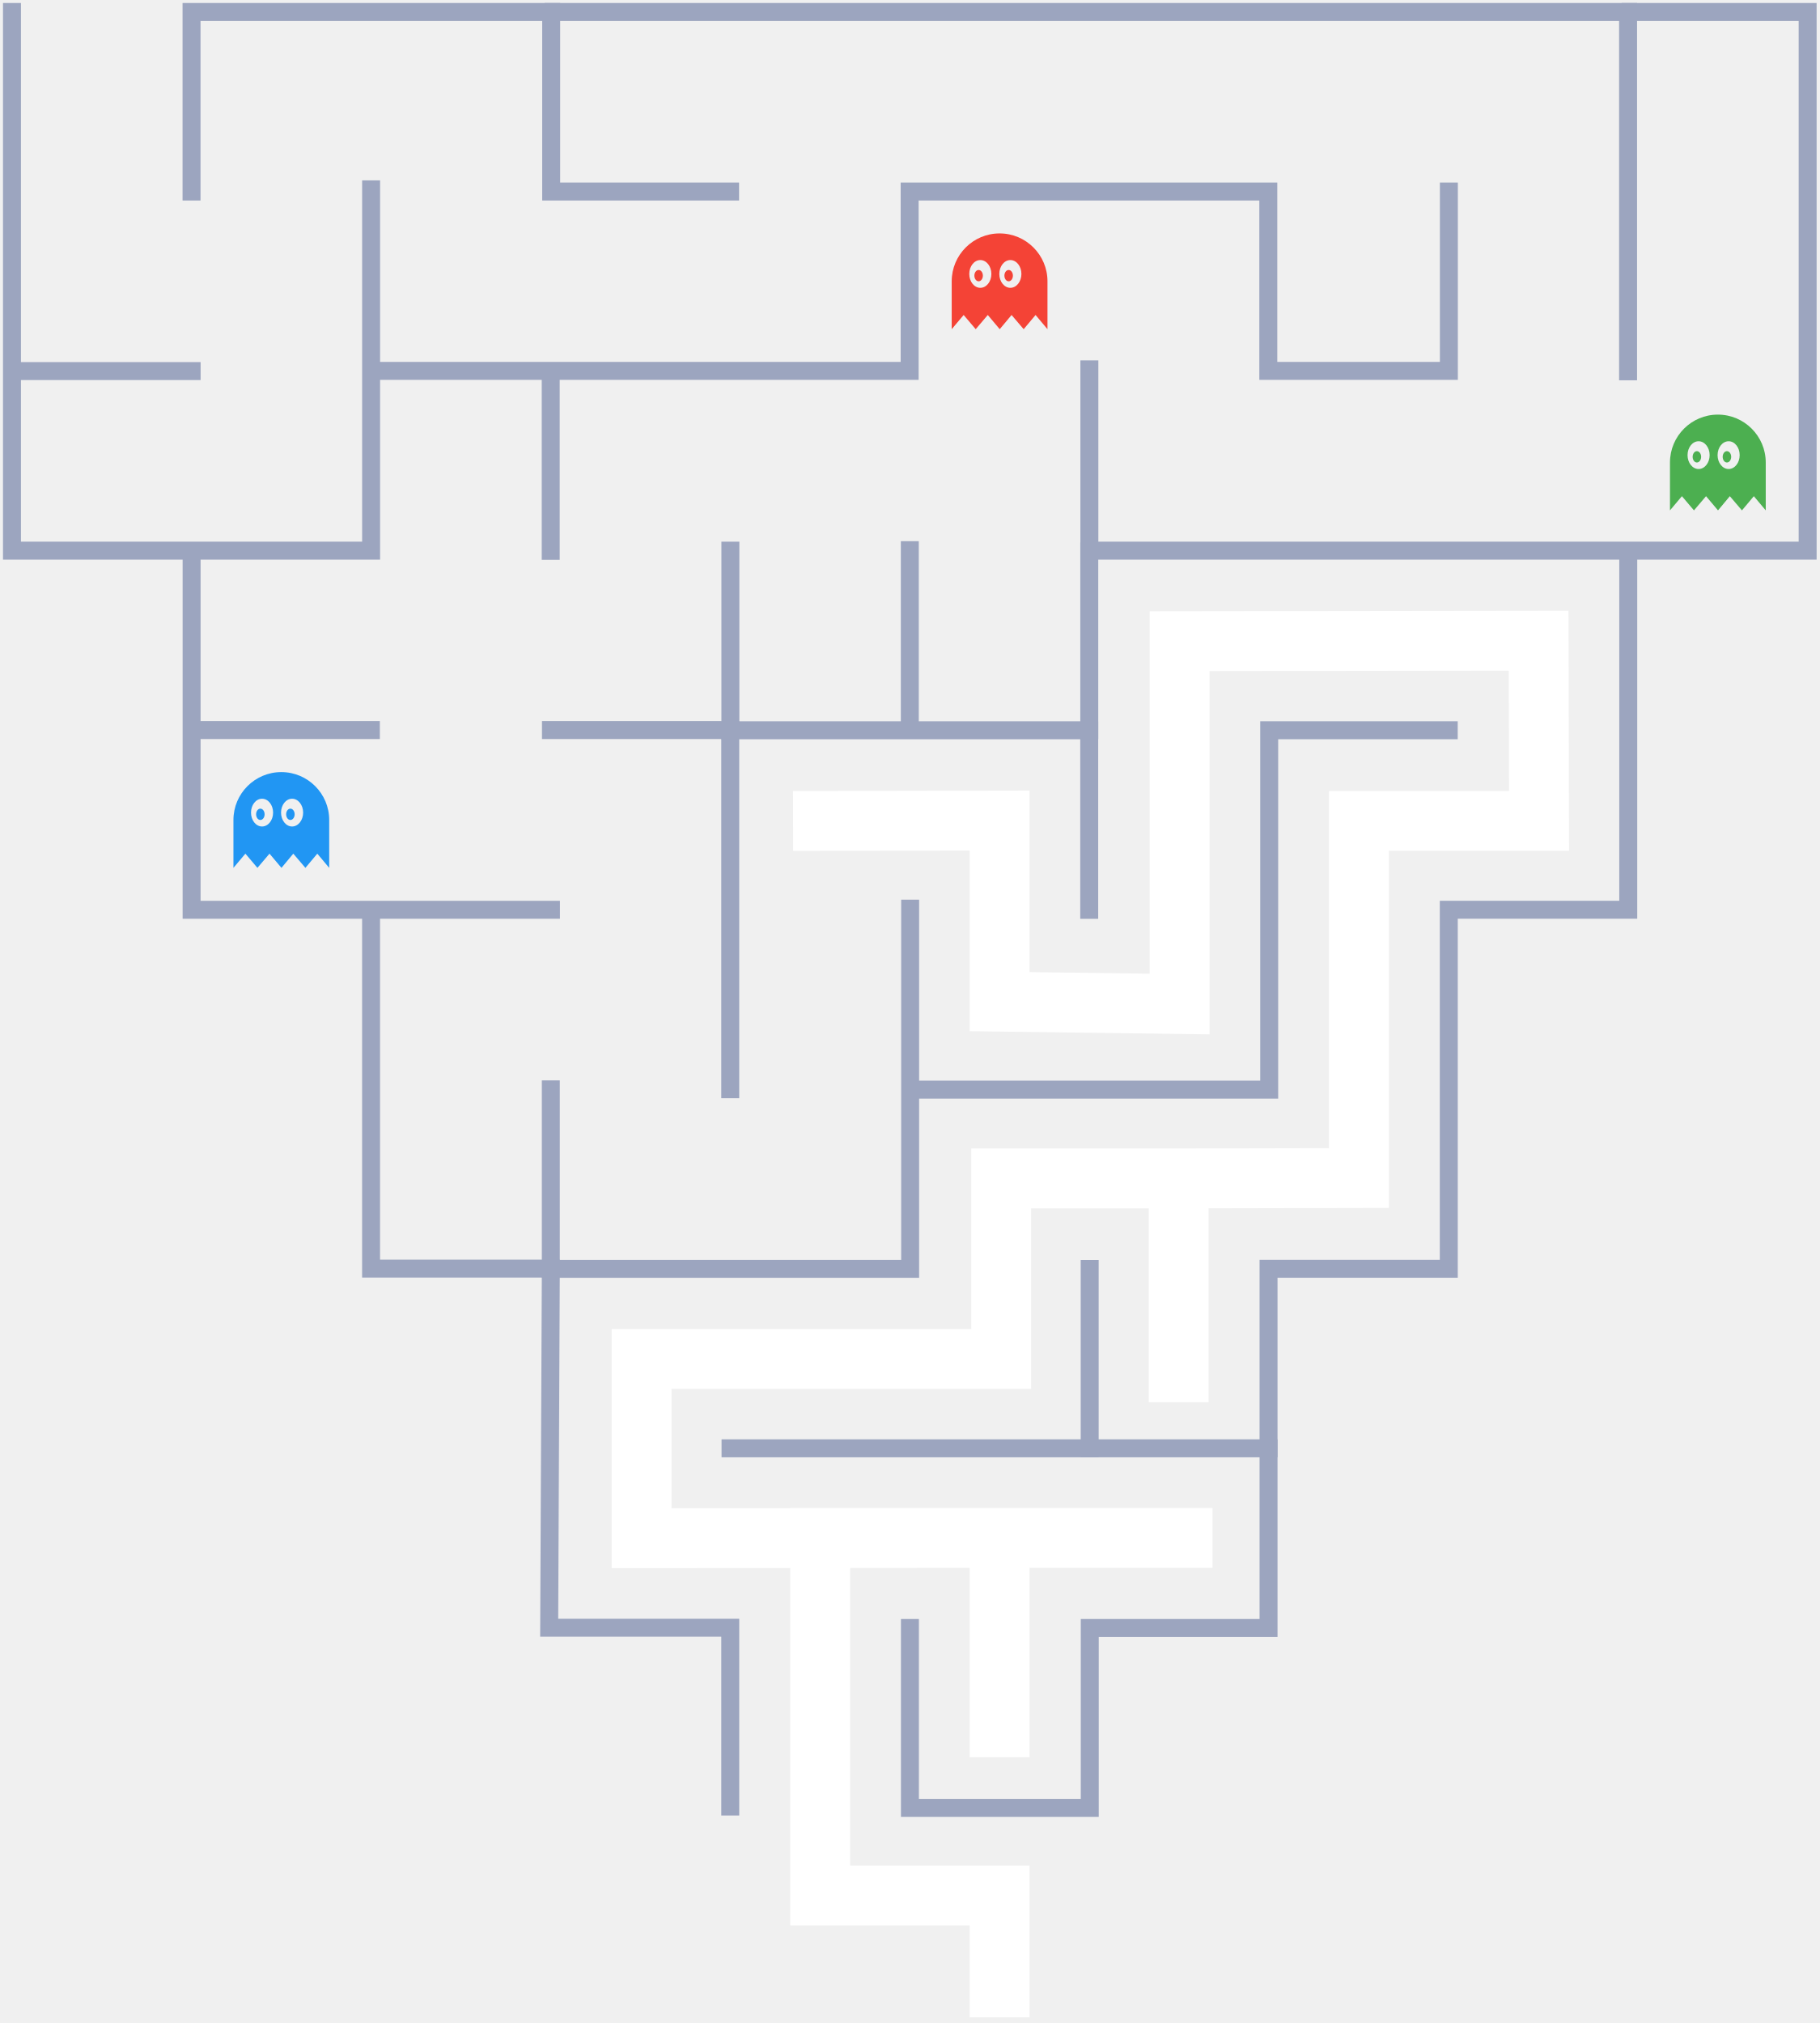
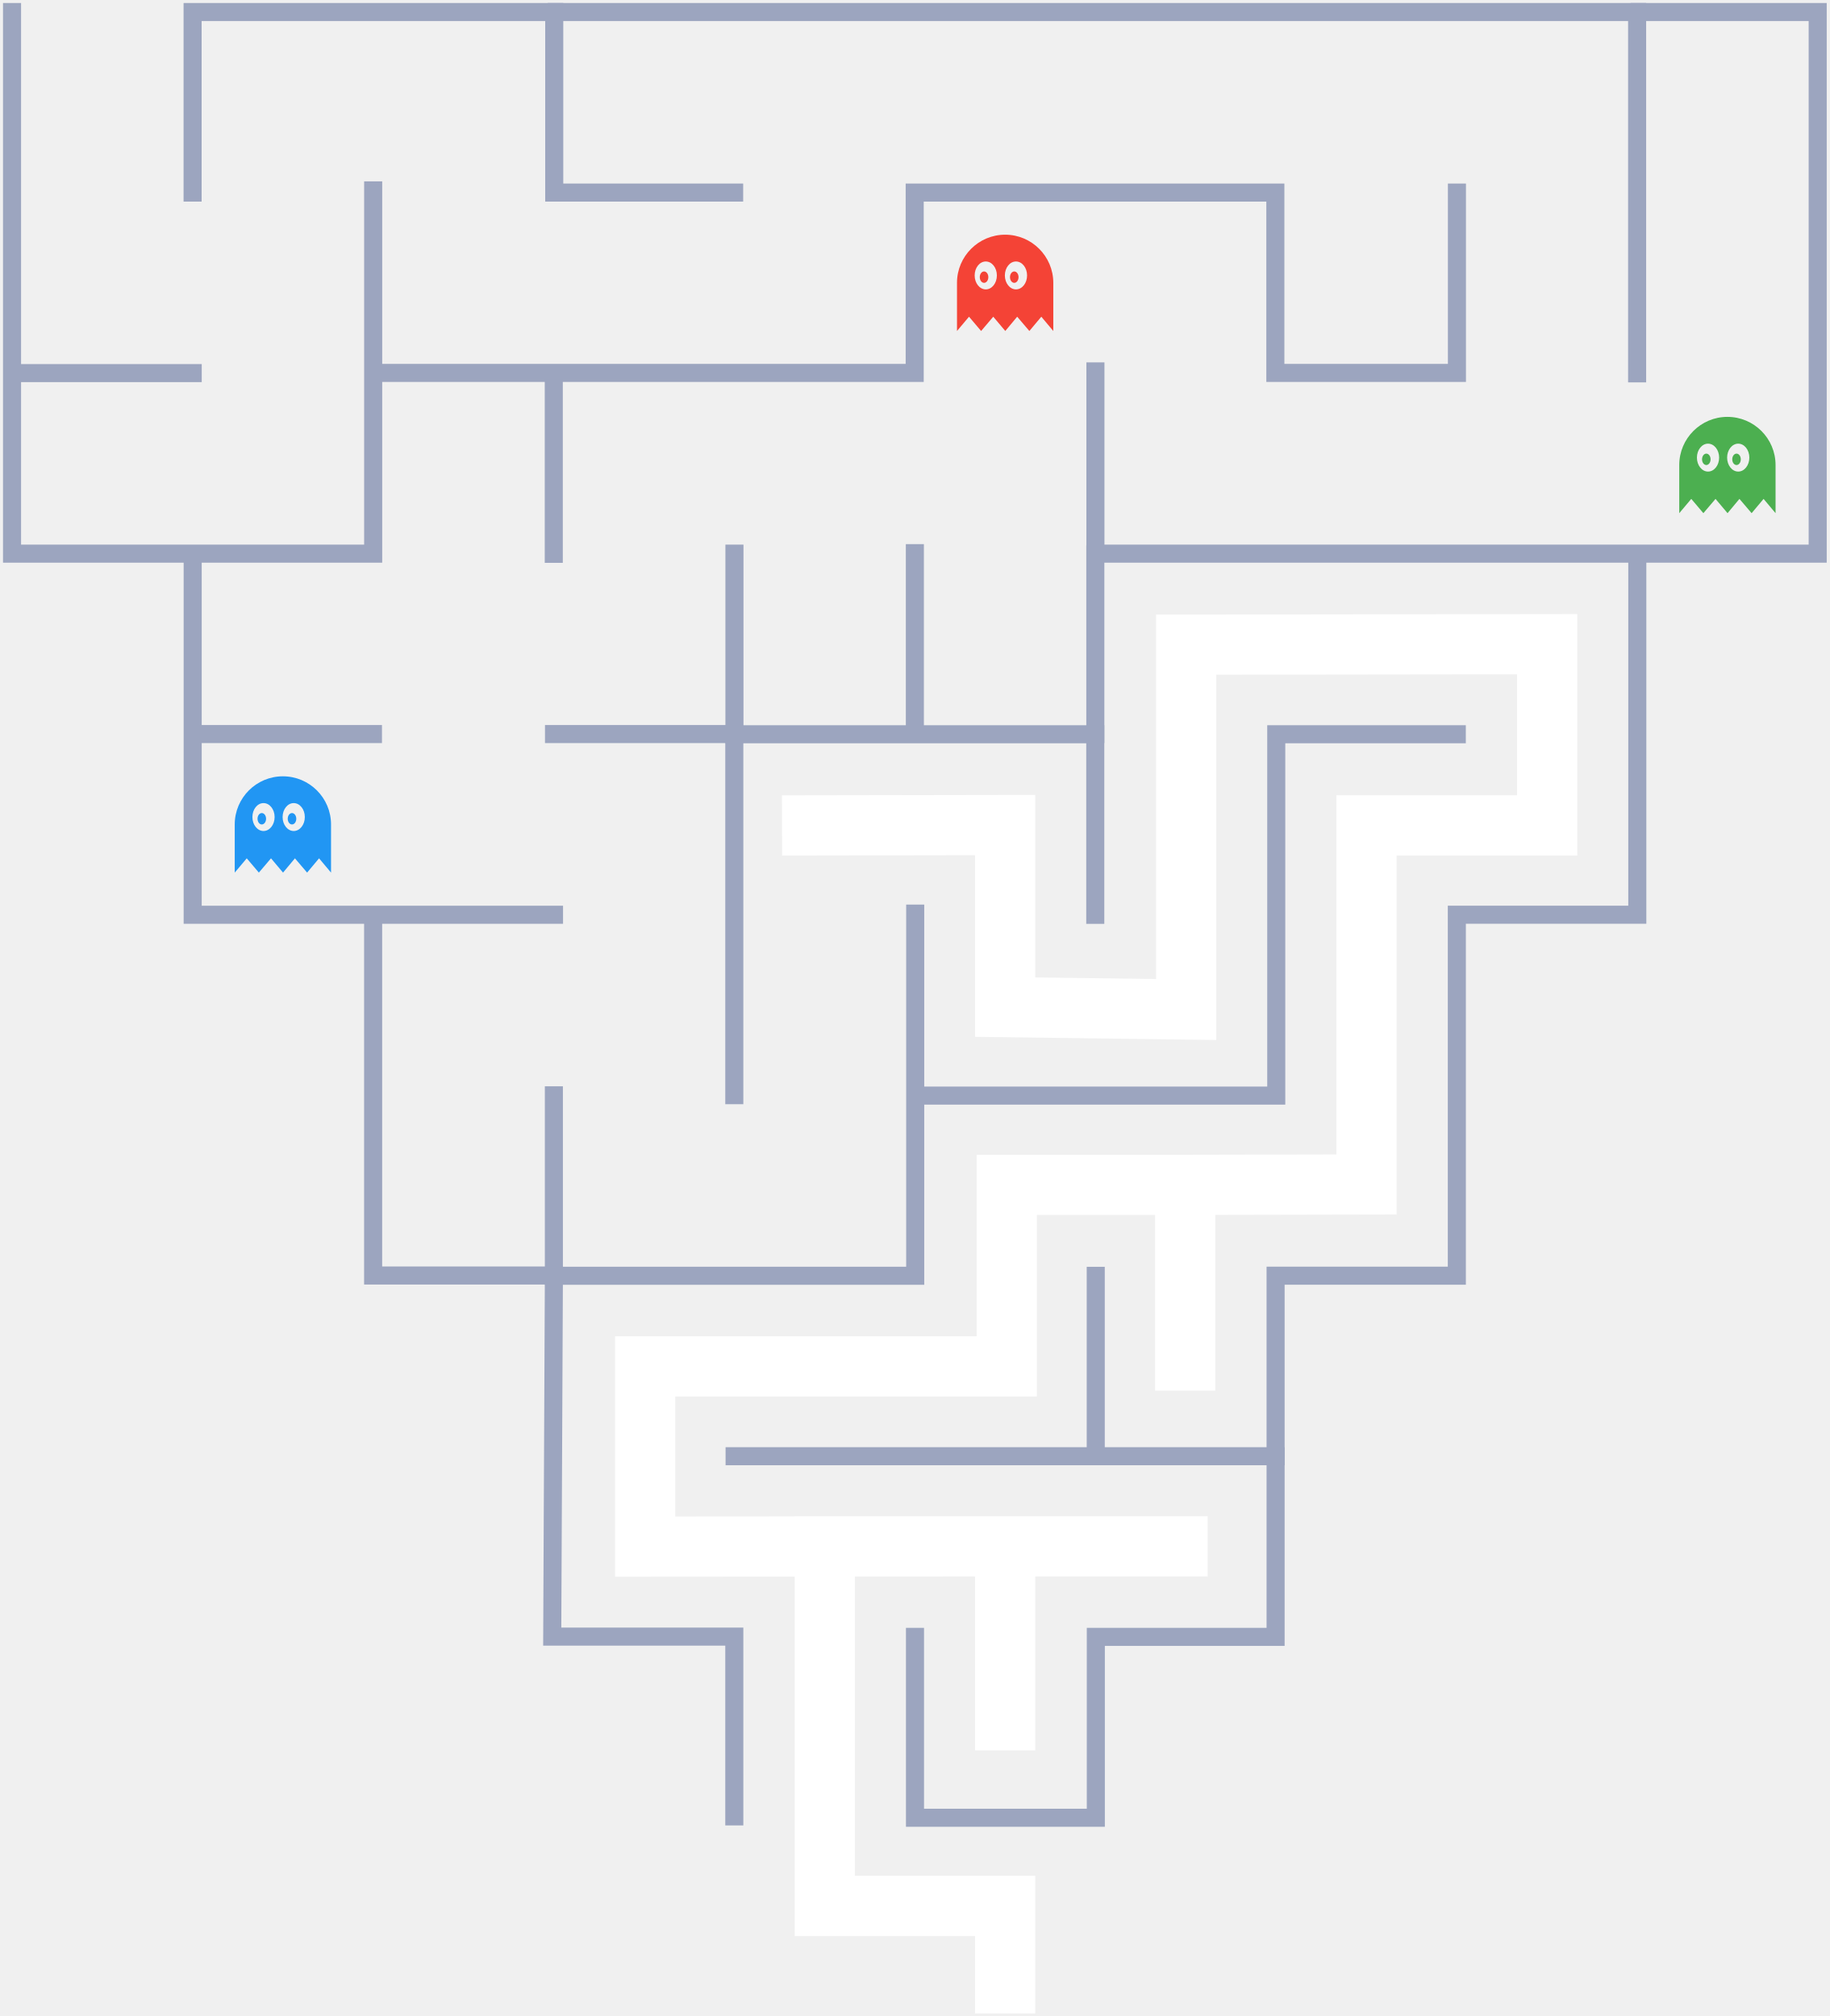
- <svg xmlns="http://www.w3.org/2000/svg" width="304px" height="338px" viewBox="0 0 304 338" version="1.1">
+ <svg xmlns="http://www.w3.org/2000/svg" width="304px" height="335px" viewBox="0 0 304 335" version="1.1">
  <defs />
  <g id="Page-1" stroke="none" stroke-width="1" fill="none" fill-rule="evenodd">
    <g id="labirint" transform="translate(2, 2)">
      <g id="borders" stroke="#9CA5BF" stroke-width="3" stroke-linecap="square">
        <path d="M179.983,90.135 L179.983,119.975" id="Line19" />
        <path d="M30.012,90.972 L30.012,150.006 L90.047,150.006" id="line18" />
        <path d="M0,0 L0,90 L60,90 L60,29.636" id="line17" />
        <path d="M30,30 L30,0 L90.085,0 L90.085,30 L119.976,30" id="line16" />
        <path d="M270.03,90.661 L270.03,150 L240.047,150 L240.047,209.983 L209.934,209.983 L209.934,270 L180.065,270 L180.065,300.057 L150.021,300.057 L150.021,270" id="line15" />
        <path d="M90.023,180.01 L90.023,209.995 L150.057,209.995 L150.057,149.816" id="line14" />
        <path d="M150.679,180.056 L210.044,180.056 L210.044,120.01 L240.039,120.01" id="line13" />
        <path d="M31.224,119.978 L59.962,119.978" id="line12" />
        <path d="M90.5,0 L270,0 L270,60.04" id="line11" />
        <path d="M0.469,59.998 L30.017,59.998" id="line10" />
        <path d="M180,59.715 L180,90 L300,90 L300,0 L270.428,3.68128068e-15" id="line9" />
        <path d="M60.531,59.967 L149.973,59.967 L149.973,30.001 L209.894,30.001 L209.894,59.967 L240.061,59.967 L240.061,30.001" id="line8" />
        <path d="M90.007,60.518 L90.007,90.028" id="line7" />
        <path d="M59.995,151.426 L59.995,209.953 L90.026,209.953 L89.751,269.96 L120.002,269.96 L120.002,299.833" id="line6" />
        <path d="M90.047,119.978 L120.001,119.978 L120.001,179.986" id="line5" />
        <path d="M150,119.425 L150,89.92" id="line4" />
        <path d="M179.974,150.017 L179.974,120.012 L120.025,120.012 L120.025,90.001" id="line3" />
        <path d="M209.93,239.981 L120.051,239.981" id="line2" />
        <path d="M180.052,239.974 L180.052,210.007" id="line1" />
      </g>
      <path d="M165,138 C166.657,138 168,136.657 168,135 C168,133.343 166.657,132 165,132 C163.343,132 162,133.343 162,135 C162,136.657 163.343,138 165,138 Z M165,153 C166.657,153 168,151.657 168,150 C168,148.343 166.657,147 165,147 C163.343,147 162,148.343 162,150 C162,151.657 163.343,153 165,153 Z M195,138 C196.657,138 198,136.657 198,135 C198,133.343 196.657,132 195,132 C193.343,132 192,133.343 192,135 C192,136.657 193.343,138 195,138 Z M195,153 C196.657,153 198,151.657 198,150 C198,148.343 196.657,147 195,147 C193.343,147 192,148.343 192,150 C192,151.657 193.343,153 195,153 Z M195,108 C196.657,108 198,106.657 198,105 C198,103.343 196.657,102 195,102 C193.343,102 192,103.343 192,105 C192,106.657 193.343,108 195,108 Z M210,108 C211.657,108 213,106.657 213,105 C213,103.343 211.657,102 210,102 C208.343,102 207,103.343 207,105 C207,106.657 208.343,108 210,108 Z M225,108 C226.657,108 228,106.657 228,105 C228,103.343 226.657,102 225,102 C223.343,102 222,103.343 222,105 C222,106.657 223.343,108 225,108 Z M240,108 C241.657,108 243,106.657 243,105 C243,103.343 241.657,102 240,102 C238.343,102 237,103.343 237,105 C237,106.657 238.343,108 240,108 Z M255,108 C256.657,108 258,106.657 258,105 C258,103.343 256.657,102 255,102 C253.343,102 252,103.343 252,105 C252,106.657 253.343,108 255,108 Z M195,123 C196.657,123 198,121.657 198,120 C198,118.343 196.657,117 195,117 C193.343,117 192,118.343 192,120 C192,121.657 193.343,123 195,123 Z M165,168 C166.657,168 168,166.657 168,165 C168,163.343 166.657,162 165,162 C163.343,162 162,163.343 162,165 C162,166.657 163.343,168 165,168 Z M180,168 C181.657,168 183,166.657 183,165 C183,163.343 181.657,162 180,162 C178.343,162 177,163.343 177,165 C177,166.657 178.343,168 180,168 Z M195,168 C196.657,168 198,166.657 198,165 C198,163.343 196.657,162 195,162 C193.343,162 192,163.343 192,165 C192,166.657 193.343,168 195,168 Z M195,198 C196.657,198 198,196.657 198,195 C198,193.343 196.657,192 195,192 C193.343,192 192,193.343 192,195 C192,196.657 193.343,198 195,198 Z M195,213 C196.657,213 198,211.657 198,210 C198,208.343 196.657,207 195,207 C193.343,207 192,208.343 192,210 C192,211.657 193.343,213 195,213 Z M195,228 C196.657,228 198,226.657 198,225 C198,223.343 196.657,222 195,222 C193.343,222 192,223.343 192,225 C192,226.657 193.343,228 195,228 Z M165,273 C166.657,273 168,271.657 168,270 C168,268.343 166.657,267 165,267 C163.343,267 162,268.343 162,270 C162,271.657 163.343,273 165,273 Z M165,288 C166.657,288 168,286.657 168,285 C168,283.343 166.657,282 165,282 C163.343,282 162,283.343 162,285 C162,286.657 163.343,288 165,288 Z M135,273 C136.657,273 138,271.657 138,270 C138,268.343 136.657,267 135,267 C133.343,267 132,268.343 132,270 C132,271.657 133.343,273 135,273 Z M135,288 C136.657,288 138,286.657 138,285 C138,283.343 136.657,282 135,282 C133.343,282 132,283.343 132,285 C132,286.657 133.343,288 135,288 Z M135,303 C136.657,303 138,301.657 138,300 C138,298.343 136.657,297 135,297 C133.343,297 132,298.343 132,300 C132,301.657 133.343,303 135,303 Z M135,318 C136.657,318 138,316.657 138,315 C138,313.343 136.657,312 135,312 C133.343,312 132,313.343 132,315 C132,316.657 133.343,318 135,318 Z M150,318 C151.657,318 153,316.657 153,315 C153,313.343 151.657,312 150,312 C148.343,312 147,313.343 147,315 C147,316.657 148.343,318 150,318 Z M165,318 C166.657,318 168,316.657 168,315 C168,313.343 166.657,312 165,312 C163.343,312 162,313.343 162,315 C162,316.657 163.343,318 165,318 Z M165,332 C166.657,332 168,330.657 168,329 C168,327.343 166.657,326 165,326 C163.343,326 162,327.343 162,329 C162,330.657 163.343,332 165,332 Z M105,243 C106.657,243 108,241.657 108,240 C108,238.343 106.657,237 105,237 C103.343,237 102,238.343 102,240 C102,241.657 103.343,243 105,243 Z M105,258 C106.657,258 108,256.657 108,255 C108,253.343 106.657,252 105,252 C103.343,252 102,253.343 102,255 C102,256.657 103.343,258 105,258 Z M165,213 C166.657,213 168,211.657 168,210 C168,208.343 166.657,207 165,207 C163.343,207 162,208.343 162,210 C162,211.657 163.343,213 165,213 Z M165,228 C166.657,228 168,226.657 168,225 C168,223.343 166.657,222 165,222 C163.343,222 162,223.343 162,225 C162,226.657 163.343,228 165,228 Z M210,198 C211.657,198 213,196.657 213,195 C213,193.343 211.657,192 210,192 C208.343,192 207,193.343 207,195 C207,196.657 208.343,198 210,198 Z M165,198 C166.657,198 168,196.657 168,195 C168,193.343 166.657,192 165,192 C163.343,192 162,193.343 162,195 C162,196.657 163.343,198 165,198 Z M180,198 C181.657,198 183,196.657 183,195 C183,193.343 181.657,192 180,192 C178.343,192 177,193.343 177,195 C177,196.657 178.343,198 180,198 Z M225,198 C226.657,198 228,196.657 228,195 C228,193.343 226.657,192 225,192 C223.343,192 222,193.343 222,195 C222,196.657 223.343,198 225,198 Z M165,258 C166.657,258 168,256.657 168,255 C168,253.343 166.657,252 165,252 C163.343,252 162,253.343 162,255 C162,256.657 163.343,258 165,258 Z M180,258 C181.657,258 183,256.657 183,255 C183,253.343 181.657,252 180,252 C178.343,252 177,253.343 177,255 C177,256.657 178.343,258 180,258 Z M135,258 C136.657,258 138,256.657 138,255 C138,253.343 136.657,252 135,252 C133.343,252 132,253.343 132,255 C132,256.657 133.343,258 135,258 Z M120,258 C121.657,258 123,256.657 123,255 C123,253.343 121.657,252 120,252 C118.343,252 117,253.343 117,255 C117,256.657 118.343,258 120,258 Z M150,258 C151.657,258 153,256.657 153,255 C153,253.343 151.657,252 150,252 C148.343,252 147,253.343 147,255 C147,256.657 148.343,258 150,258 Z M195,258 C196.657,258 198,256.657 198,255 C198,253.343 196.657,252 195,252 C193.343,252 192,253.343 192,255 C192,256.657 193.343,258 195,258 Z M135,228 C136.657,228 138,226.657 138,225 C138,223.343 136.657,222 135,222 C133.343,222 132,223.343 132,225 C132,226.657 133.343,228 135,228 Z M150,228 C151.657,228 153,226.657 153,225 C153,223.343 151.657,222 150,222 C148.343,222 147,223.343 147,225 C147,226.657 148.343,228 150,228 Z M105,228 C106.657,228 108,226.657 108,225 C108,223.343 106.657,222 105,222 C103.343,222 102,223.343 102,225 C102,226.657 103.343,228 105,228 Z M120,228 C121.657,228 123,226.657 123,225 C123,223.343 121.657,222 120,222 C118.343,222 117,223.343 117,225 C117,226.657 118.343,228 120,228 Z M225,152 C226.657,152 228,150.657 228,149 C228,147.343 226.657,146 225,146 C223.343,146 222,147.343 222,149 C222,150.657 223.343,152 225,152 Z M225,167 C226.657,167 228,165.657 228,164 C228,162.343 226.657,161 225,161 C223.343,161 222,162.343 222,164 C222,165.657 223.343,167 225,167 Z M225,182 C226.657,182 228,180.657 228,179 C228,177.343 226.657,176 225,176 C223.343,176 222,177.343 222,179 C222,180.657 223.343,182 225,182 Z M225,138 C226.657,138 228,136.657 228,135 C228,133.343 226.657,132 225,132 C223.343,132 222,133.343 222,135 C222,136.657 223.343,138 225,138 Z M240,138 C241.657,138 243,136.657 243,135 C243,133.343 241.657,132 240,132 C238.343,132 237,133.343 237,135 C237,136.657 238.343,138 240,138 Z M255,123 C256.657,123 258,121.657 258,120 C258,118.343 256.657,117 255,117 C253.343,117 252,118.343 252,120 C252,121.657 253.343,123 255,123 Z M255,138 C256.657,138 258,136.657 258,135 C258,133.343 256.657,132 255,132 C253.343,132 252,133.343 252,135 C252,136.657 253.343,138 255,138 Z" id="dots" fill="#9CA5BF" />
-       <path d="M135.499,135.153 L165,135.1 L165,165.355 L195.077,165.751 L195.077,105.121 L255.058,105.044 L255.123,135.153 L225.037,135.153 L225.038,194.824 L194.918,194.886 L194.918,232.287 L194.918,194.886 L165.267,194.886 L165.267,225.05 L105.192,225.05 L105.192,255.002 L165,254.958 L165,291.586 L165,254.958 L200.572,254.958 L165,254.958 L135.031,254.958 L135.031,314.706 L165,314.706 L165,330.046" id="main-line" stroke="#FFFFFF" stroke-width="10" stroke-linecap="square" />
+       <path d="M132.928,135.153 L165,135.1 L165,165.355 L195.077,165.751 L195.077,105.121 L255.058,105.044 L255.058,135.153 L225.037,135.153 L225.038,194.824 L194.918,194.886 L194.918,229.092 L194.918,194.886 L165.267,194.886 L165.267,225.05 L105.192,225.05 L105.192,255.002 L165,254.958 L165,288.86 L165,254.958 L198.646,254.958 L165,254.958 L135.031,254.958 L135.031,314.706 L165,314.706 L165,327.571" id="main-line" stroke="#FFFFFF" stroke-width="10" stroke-linecap="square" />
      <path d="M157,45 C157,40.582 160.591,37 165,37 C169.418,37 173,40.591 173,45 L173,53 L171.01,50.628 L169.024,53 L167.001,50.628 L165.024,53 L163.026,50.628 L161.008,53 L158.997,50.628 L157,53 L157,45 Z M161.781,46.089 C162.801,46.089 163.627,45.05 163.627,43.769 C163.627,42.488 162.801,41.45 161.781,41.45 C160.761,41.45 159.935,42.488 159.935,43.769 C159.935,45.05 160.761,46.089 161.781,46.089 Z M166.799,46.089 C167.818,46.089 168.645,45.05 168.645,43.769 C168.645,42.488 167.818,41.45 166.799,41.45 C165.779,41.45 164.953,42.488 164.953,43.769 C164.953,45.05 165.779,46.089 166.799,46.089 Z M161.497,45 C161.889,45 162.207,44.576 162.207,44.053 C162.207,43.53 161.889,43.107 161.497,43.107 C161.105,43.107 160.787,43.53 160.787,44.053 C160.787,44.576 161.105,45 161.497,45 Z M166.515,45 C166.907,45 167.225,44.576 167.225,44.053 C167.225,43.53 166.907,43.107 166.515,43.107 C166.123,43.107 165.805,43.53 165.805,44.053 C165.805,44.576 166.123,45 166.515,45 Z" id="red-ghost" fill="#F44336" />
      <path d="M277,75.273 C277,70.855 280.591,67.273 285,67.273 C289.418,67.273 293,70.864 293,75.273 L293,83.273 L291.01,80.901 L289.024,83.273 L287.001,80.901 L285.024,83.273 L283.026,80.901 L281.008,83.273 L278.997,80.901 L277,83.273 L277,75.273 Z M281.781,76.362 C282.801,76.362 283.627,75.323 283.627,74.042 C283.627,72.761 282.801,71.723 281.781,71.723 C280.761,71.723 279.935,72.761 279.935,74.042 C279.935,75.323 280.761,76.362 281.781,76.362 Z M286.799,76.362 C287.818,76.362 288.645,75.323 288.645,74.042 C288.645,72.761 287.818,71.723 286.799,71.723 C285.779,71.723 284.953,72.761 284.953,74.042 C284.953,75.323 285.779,76.362 286.799,76.362 Z M281.497,75.273 C281.889,75.273 282.207,74.849 282.207,74.326 C282.207,73.803 281.889,73.379 281.497,73.379 C281.105,73.379 280.787,73.803 280.787,74.326 C280.787,74.849 281.105,75.273 281.497,75.273 Z M286.515,75.273 C286.907,75.273 287.225,74.849 287.225,74.326 C287.225,73.803 286.907,73.379 286.515,73.379 C286.123,73.379 285.805,73.803 285.805,74.326 C285.805,74.849 286.123,75.273 286.515,75.273 Z" id="green-ghost" fill="#4CAF50" />
      <path d="M37,135 C37,130.582 40.591,127 45,127 C49.418,127 53,130.591 53,135 L53,143 L51.01,140.628 L49.024,143 L47.001,140.628 L45.024,143 L43.026,140.628 L41.008,143 L38.997,140.628 L37,143 L37,135 Z M41.781,136.089 C42.801,136.089 43.627,135.05 43.627,133.769 C43.627,132.488 42.801,131.45 41.781,131.45 C40.761,131.45 39.935,132.488 39.935,133.769 C39.935,135.05 40.761,136.089 41.781,136.089 Z M46.799,136.089 C47.818,136.089 48.645,135.05 48.645,133.769 C48.645,132.488 47.818,131.45 46.799,131.45 C45.779,131.45 44.953,132.488 44.953,133.769 C44.953,135.05 45.779,136.089 46.799,136.089 Z M41.497,135 C41.889,135 42.207,134.576 42.207,134.053 C42.207,133.53 41.889,133.107 41.497,133.107 C41.105,133.107 40.787,133.53 40.787,134.053 C40.787,134.576 41.105,135 41.497,135 Z M46.515,135 C46.907,135 47.225,134.576 47.225,134.053 C47.225,133.53 46.907,133.107 46.515,133.107 C46.123,133.107 45.805,133.53 45.805,134.053 C45.805,134.576 46.123,135 46.515,135 Z" id="blue-ghost" fill="#2196F3" />
    </g>
  </g>
</svg>
